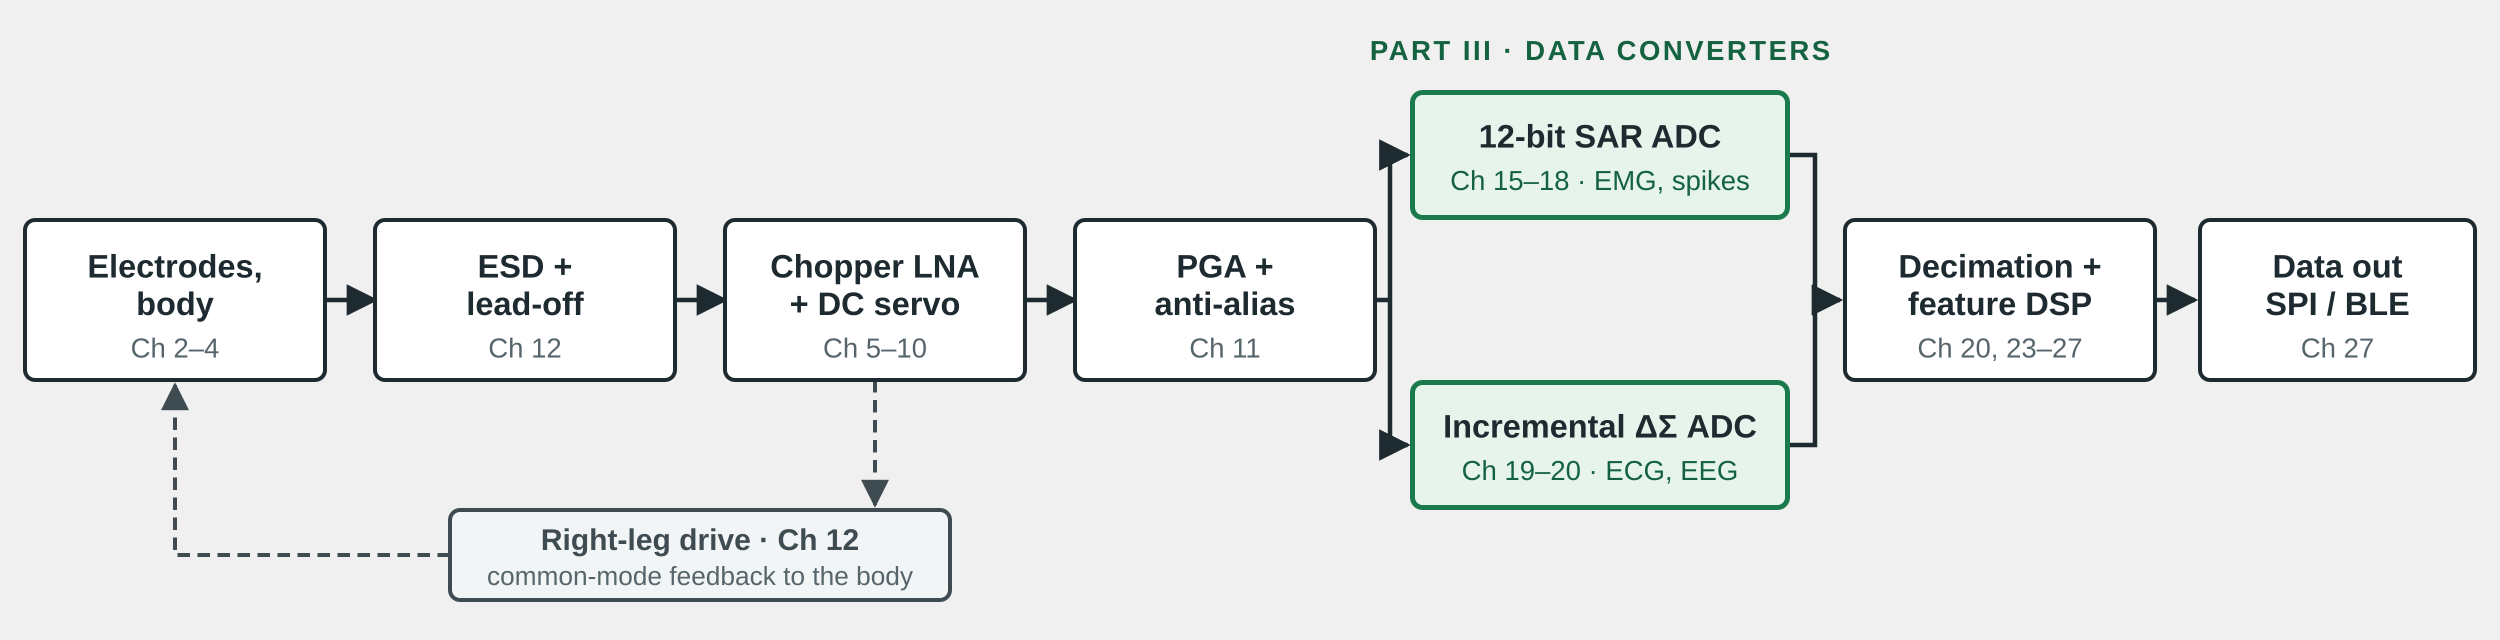
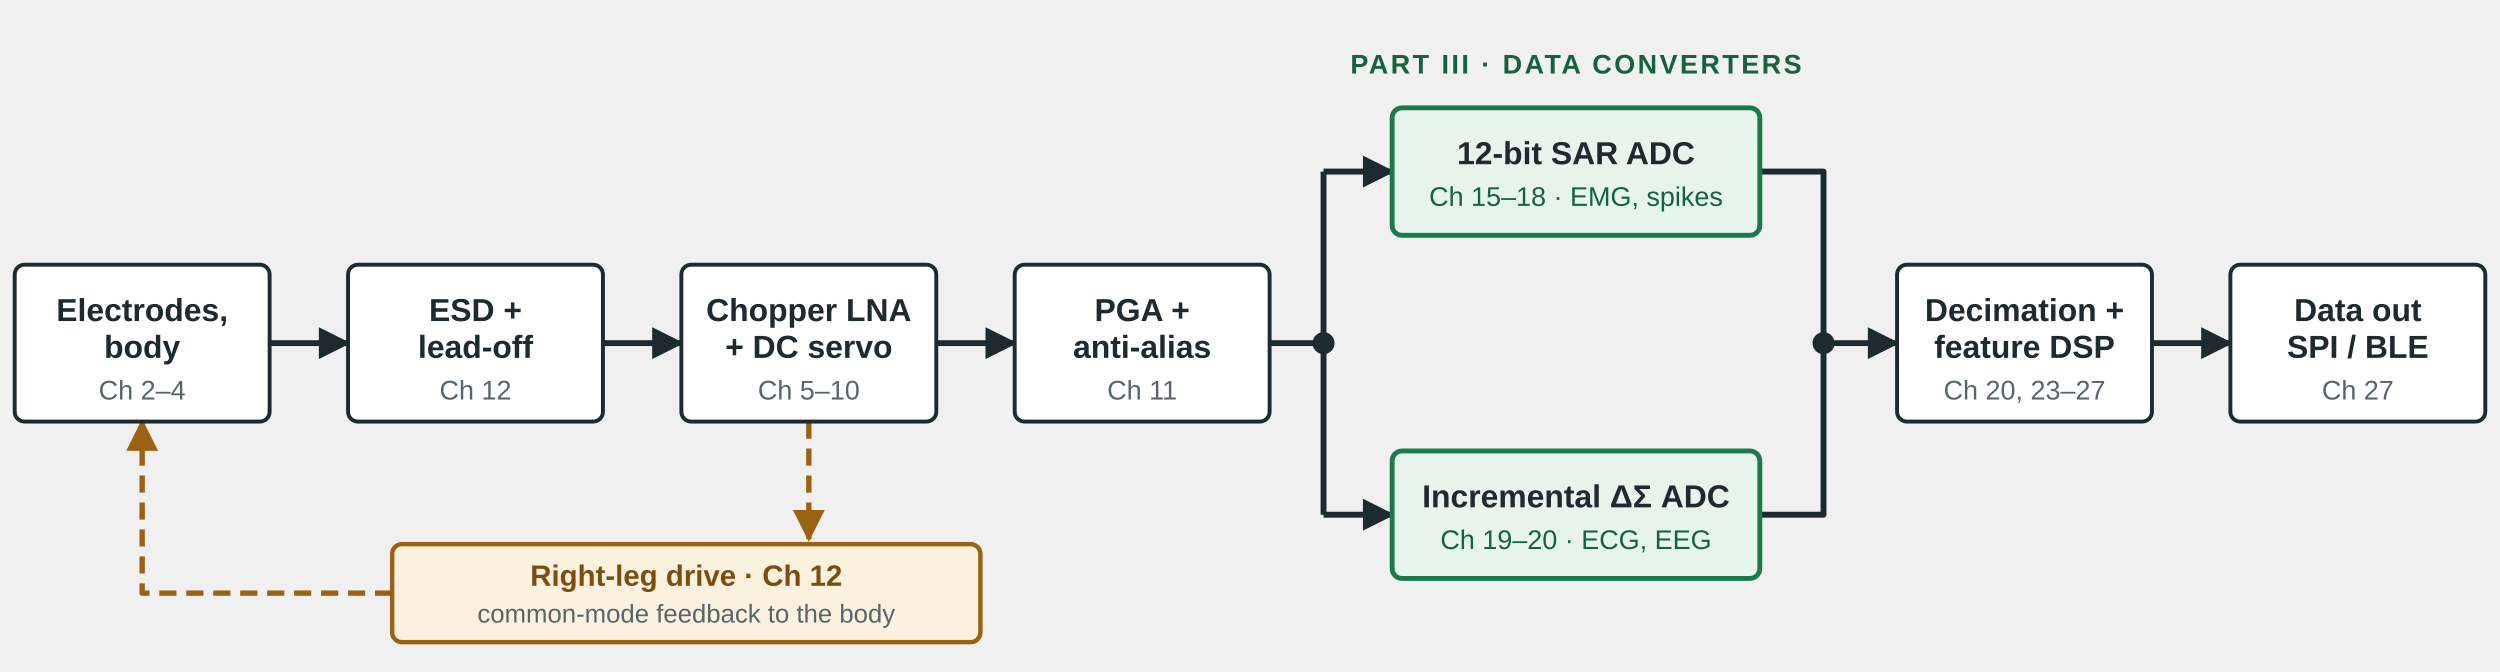
- <svg xmlns="http://www.w3.org/2000/svg" viewBox="0 0 1000 256" width="1000" height="256" font-family="'Libre Franklin', 'Helvetica Neue', Arial, sans-serif">
+ <svg xmlns="http://www.w3.org/2000/svg" viewBox="0 0 1020 274" width="1020" height="274" font-family="'Libre Franklin', 'Helvetica Neue', Arial, sans-serif">
  <defs>
-     <marker id="arr" viewBox="0 0 10 10" refX="9" refY="5" markerWidth="7" markerHeight="7" orient="auto-start-reverse">
-       <path d="M0 0 L10 5 L0 10 z" fill="#1D2A30" />
+     <marker id="arr" viewBox="0 0 12 12" refX="11" refY="6" markerUnits="userSpaceOnUse" markerWidth="13" markerHeight="13" orient="auto">
+       <path d="M0 0 L12 6 L0 12 z" fill="#1D2A30" />
    </marker>
-     <marker id="arrs" viewBox="0 0 10 10" refX="9" refY="5" markerWidth="7" markerHeight="7" orient="auto-start-reverse">
-       <path d="M0 0 L10 5 L0 10 z" fill="#3E4C52" />
+     <marker id="arr-fb" viewBox="0 0 12 12" refX="11" refY="6" markerUnits="userSpaceOnUse" markerWidth="13" markerHeight="13" orient="auto">
+       <path d="M0 0 L12 6 L0 12 z" fill="#9A6212" />
    </marker>
  </defs>
-   <g stroke="#1D2A30" stroke-width="1.8" fill="none">
-     <path d="M130 120 H150" marker-end="url(#arr)" />
-     <path d="M270 120 H290" marker-end="url(#arr)" />
-     <path d="M410 120 H430" marker-end="url(#arr)" />
-     <path d="M550 120 H556 M556 62 V178" />
-     <path d="M556 62 H563" marker-end="url(#arr)" />
-     <path d="M556 178 H563" marker-end="url(#arr)" />
-     <path d="M715 62 H726 V178 H715 M726 120 H736" marker-end="url(#arr)" />
-     <path d="M862 120 H878" marker-end="url(#arr)" />
+   <g stroke="#1D2A30" stroke-width="2.4" fill="none" stroke-linejoin="round">
+     <path d="M110 140 H142" marker-end="url(#arr)" />
+     <path d="M246 140 H278" marker-end="url(#arr)" />
+     <path d="M382 140 H414" marker-end="url(#arr)" />
+     <path d="M518 140 H540 M540 70 V210" />
+     <path d="M540 70 H568" marker-end="url(#arr)" />
+     <path d="M540 210 H568" marker-end="url(#arr)" />
+     <path d="M718 70 H744 V210 H718" />
+     <path d="M744 140 H774" marker-end="url(#arr)" />
+     <path d="M878 140 H910" marker-end="url(#arr)" />
  </g>
-   <g stroke="#3E4C52" stroke-width="1.6" fill="none" stroke-dasharray="5 3">
-     <path d="M350 152 V202" marker-end="url(#arrs)" />
-     <path d="M180 222 H70 V154" marker-end="url(#arrs)" />
+   <circle cx="540" cy="140" r="4.5" fill="#1D2A30" />
+   <circle cx="744" cy="140" r="4.5" fill="#1D2A30" />
+   <g stroke="#9A6212" stroke-width="2.2" fill="none" stroke-dasharray="7 4" stroke-linejoin="round">
+     <path d="M330 172 V220" marker-end="url(#arr-fb)" />
+     <path d="M160 242 H58 V172" marker-end="url(#arr-fb)" />
  </g>
  <g text-anchor="middle" fill="#1D2A30">
    <g fill="#fff" stroke="#1D2A30" stroke-width="1.6">
-       <rect x="10" y="88" width="120" height="64" rx="4" />
-       <rect x="150" y="88" width="120" height="64" rx="4" />
-       <rect x="290" y="88" width="120" height="64" rx="4" />
-       <rect x="430" y="88" width="120" height="64" rx="4" />
-       <rect x="738" y="88" width="124" height="64" rx="4" />
-       <rect x="880" y="88" width="110" height="64" rx="4" />
+       <rect x="6" y="108" width="104" height="64" rx="4" />
+       <rect x="142" y="108" width="104" height="64" rx="4" />
+       <rect x="278" y="108" width="104" height="64" rx="4" />
+       <rect x="414" y="108" width="104" height="64" rx="4" />
+       <rect x="774" y="108" width="104" height="64" rx="4" />
+       <rect x="910" y="108" width="104" height="64" rx="4" />
    </g>
    <g font-size="13" font-weight="700">
-       <text x="70" y="111">Electrodes,</text>
-       <text x="70" y="126">body</text>
-       <text x="210" y="111">ESD +</text>
-       <text x="210" y="126">lead-off</text>
-       <text x="350" y="111">Chopper LNA</text>
-       <text x="350" y="126">+ DC servo</text>
-       <text x="490" y="111">PGA +</text>
-       <text x="490" y="126">anti-alias</text>
-       <text x="800" y="111">Decimation +</text>
-       <text x="800" y="126">feature DSP</text>
-       <text x="935" y="111">Data out</text>
-       <text x="935" y="126">SPI / BLE</text>
+       <text x="58" y="131">Electrodes,</text>
+       <text x="58" y="146">body</text>
+       <text x="194" y="131">ESD +</text>
+       <text x="194" y="146">lead-off</text>
+       <text x="330" y="131">Chopper LNA</text>
+       <text x="330" y="146">+ DC servo</text>
+       <text x="466" y="131">PGA +</text>
+       <text x="466" y="146">anti-alias</text>
+       <text x="826" y="131">Decimation +</text>
+       <text x="826" y="146">feature DSP</text>
+       <text x="962" y="131">Data out</text>
+       <text x="962" y="146">SPI / BLE</text>
    </g>
    <g font-size="11" fill="#56656B">
-       <text x="70" y="143">Ch 2–4</text>
-       <text x="210" y="143">Ch 12</text>
-       <text x="350" y="143">Ch 5–10</text>
-       <text x="490" y="143">Ch 11</text>
-       <text x="800" y="143">Ch 20, 23–27</text>
-       <text x="935" y="143">Ch 27</text>
+       <text x="58" y="163">Ch 2–4</text>
+       <text x="194" y="163">Ch 12</text>
+       <text x="330" y="163">Ch 5–10</text>
+       <text x="466" y="163">Ch 11</text>
+       <text x="826" y="163">Ch 20, 23–27</text>
+       <text x="962" y="163">Ch 27</text>
    </g>
  </g>
  <g text-anchor="middle">
-     <rect x="565" y="37" width="150" height="50" rx="4" fill="#E6F4EC" stroke="#1A7A4C" stroke-width="2" />
-     <rect x="565" y="153" width="150" height="50" rx="4" fill="#E6F4EC" stroke="#1A7A4C" stroke-width="2" />
-     <text x="640" y="59" font-size="13" font-weight="700" fill="#1D2A30">12-bit SAR ADC</text>
-     <text x="640" y="76" font-size="11" fill="#146240">Ch 15–18 · EMG, spikes</text>
-     <text x="640" y="175" font-size="13" font-weight="700" fill="#1D2A30">Incremental ΔΣ ADC</text>
-     <text x="640" y="192" font-size="11" fill="#146240">Ch 19–20 · ECG, EEG</text>
-     <text x="640" y="24" font-size="11" font-weight="700" fill="#146240" letter-spacing="1">PART III · DATA CONVERTERS</text>
+     <text x="643" y="30" font-size="11" font-weight="700" fill="#146240" letter-spacing="1">PART III · DATA CONVERTERS</text>
+     <rect x="568" y="44" width="150" height="52" rx="4" fill="#E6F4EC" stroke="#1A7A4C" stroke-width="2" />
+     <rect x="568" y="184" width="150" height="52" rx="4" fill="#E6F4EC" stroke="#1A7A4C" stroke-width="2" />
+     <text x="643" y="67" font-size="13" font-weight="700" fill="#1D2A30">12-bit SAR ADC</text>
+     <text x="643" y="84" font-size="11" fill="#146240">Ch 15–18 · EMG, spikes</text>
+     <text x="643" y="207" font-size="13" font-weight="700" fill="#1D2A30">Incremental ΔΣ ADC</text>
+     <text x="643" y="224" font-size="11" fill="#146240">Ch 19–20 · ECG, EEG</text>
  </g>
  <g text-anchor="middle">
-     <rect x="180" y="204" width="200" height="36" rx="4" fill="#F2F5F5" stroke="#3E4C52" stroke-width="1.6" />
-     <text x="280" y="220" font-size="12" font-weight="700" fill="#3E4C52">Right-leg drive · Ch 12</text>
-     <text x="280" y="234" font-size="10.5" fill="#56656B">common-mode feedback to the body</text>
+     <rect x="160" y="222" width="240" height="40" rx="4" fill="#FBF1DF" stroke="#9A6212" stroke-width="1.8" />
+     <text x="280" y="239" font-size="12" font-weight="700" fill="#7A4E0E">Right-leg drive · Ch 12</text>
+     <text x="280" y="254" font-size="10.5" fill="#56656B">common-mode feedback to the body</text>
  </g>
</svg>
